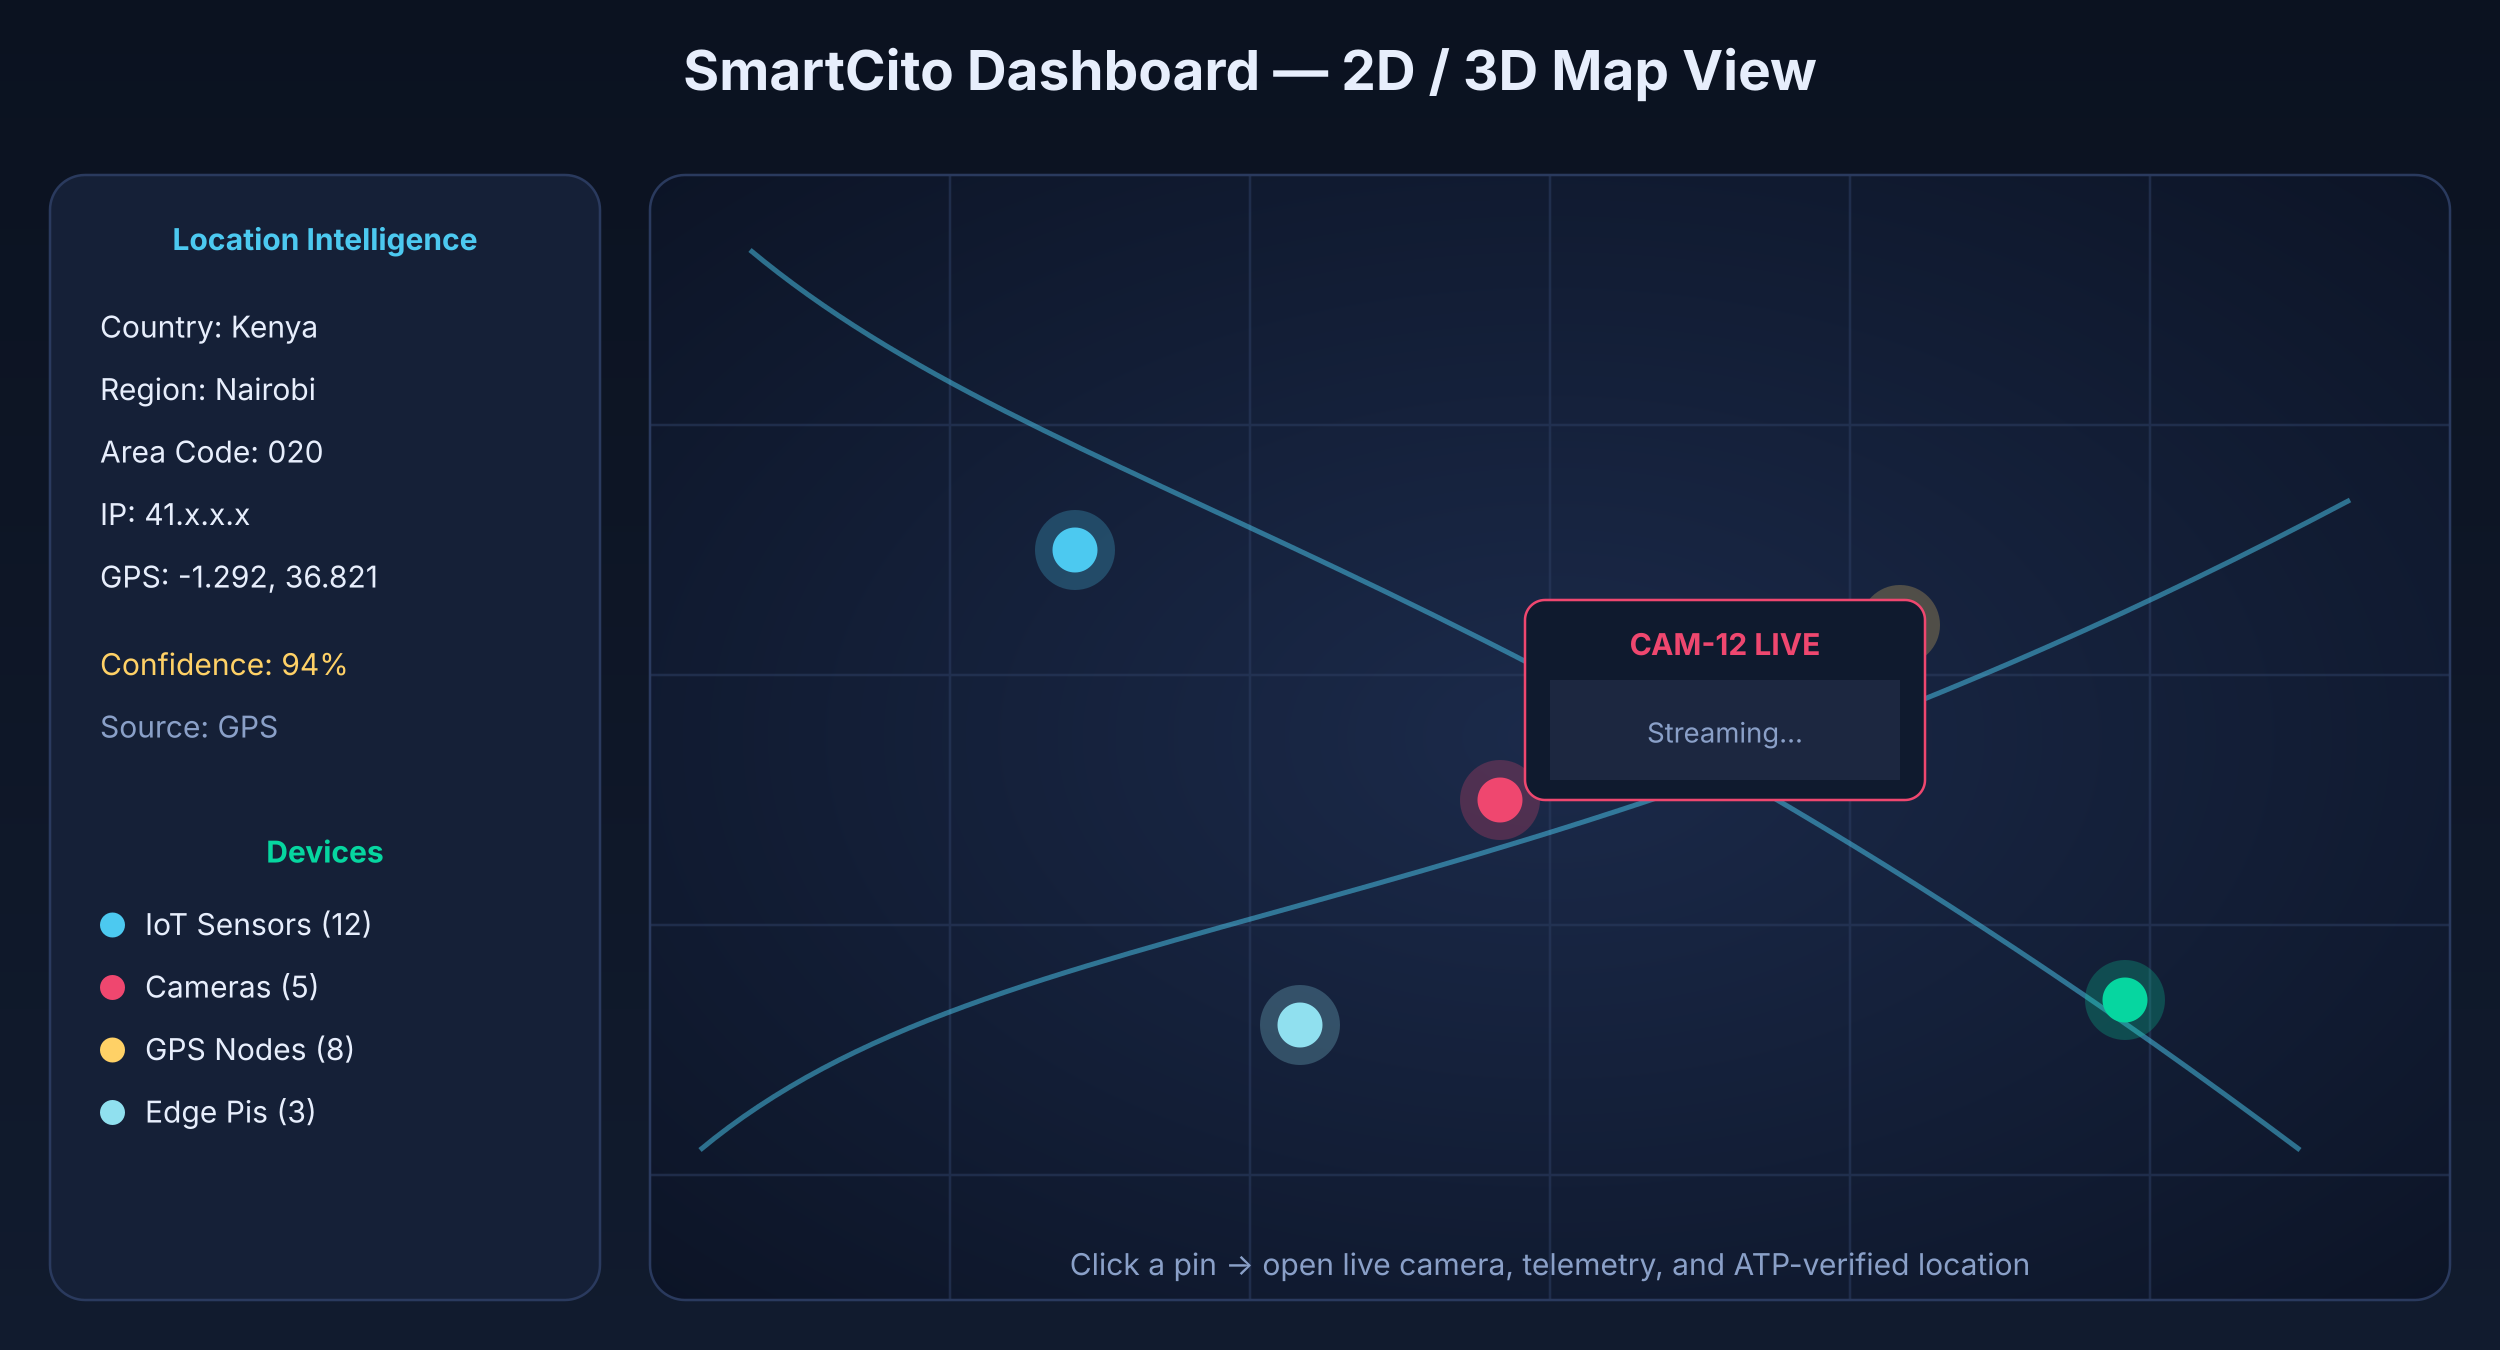
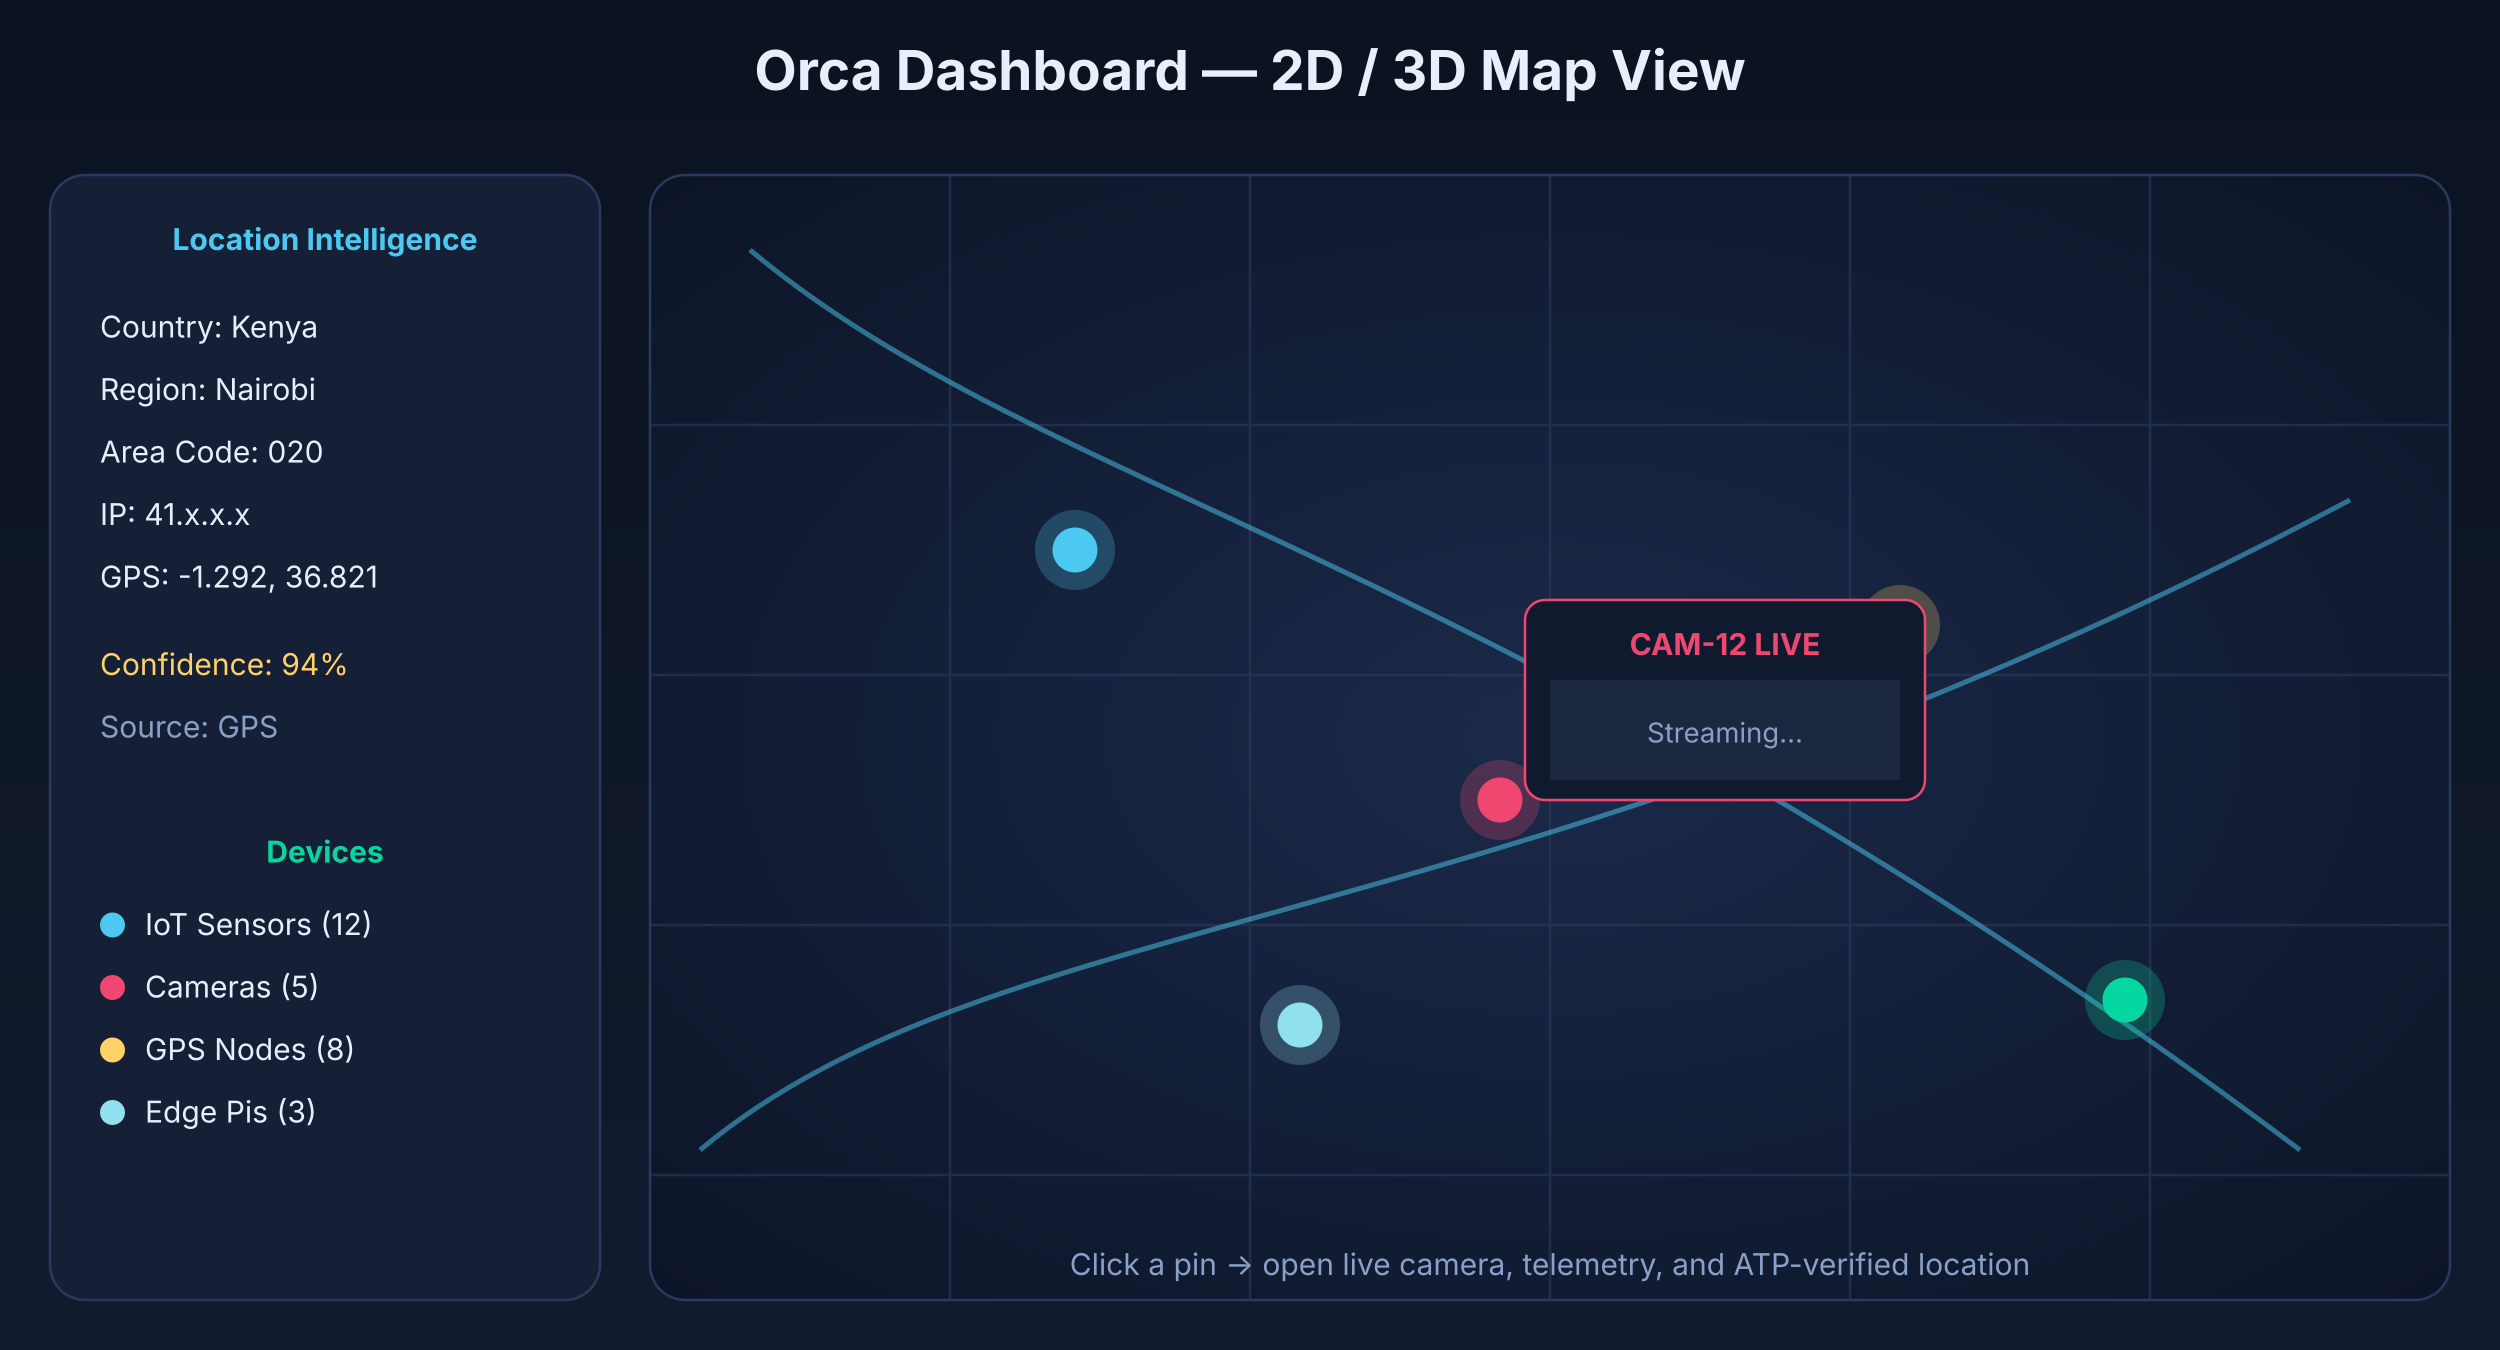
<svg xmlns="http://www.w3.org/2000/svg" viewBox="0 0 1000 540" font-family="Inter, Arial, sans-serif">
  <defs>
    <linearGradient id="bg4" x1="0" y1="0" x2="0" y2="1">
      <stop offset="0%" stop-color="#0b1220" />
      <stop offset="100%" stop-color="#111b2e" />
    </linearGradient>
    <radialGradient id="mapBg" cx="50%" cy="50%" r="70%">
      <stop offset="0%" stop-color="#1b2a4a" />
      <stop offset="100%" stop-color="#0c1426" />
    </radialGradient>
  </defs>
  <rect width="1000" height="540" fill="url(#bg4)" />
  <text x="500" y="36" text-anchor="middle" fill="#e7eefc" font-size="22" font-weight="700">
-     SmartCito Dashboard — 2D / 3D Map View
+     Orca Dashboard — 2D / 3D Map View
  </text>
  <rect x="20" y="70" width="220" height="450" rx="14" fill="#152037" stroke="#2a3a5e" />
  <text x="130" y="100" text-anchor="middle" fill="#4cc9f0" font-weight="700">Location Intelligence</text>
  <g font-size="12" fill="#e7eefc">
    <text x="40" y="135">Country: Kenya</text>
    <text x="40" y="160">Region: Nairobi</text>
    <text x="40" y="185">Area Code: 020</text>
    <text x="40" y="210">IP: 41.x.x.x</text>
    <text x="40" y="235">GPS: -1.292, 36.821</text>
    <text x="40" y="270" fill="#ffd166">Confidence: 94%</text>
    <text x="40" y="295" fill="#8aa0c8">Source: GPS</text>
  </g>
  <text x="130" y="345" text-anchor="middle" fill="#06d6a0" font-weight="700">Devices</text>
  <g font-size="12" fill="#e7eefc">
    <circle cx="45" cy="370" r="5" fill="#4cc9f0" />
    <text x="58" y="374">IoT Sensors (12)</text>
    <circle cx="45" cy="395" r="5" fill="#ef476f" />
    <text x="58" y="399">Cameras (5)</text>
    <circle cx="45" cy="420" r="5" fill="#ffd166" />
    <text x="58" y="424">GPS Nodes (8)</text>
    <circle cx="45" cy="445" r="5" fill="#90e0ef" />
    <text x="58" y="449">Edge Pis (3)</text>
  </g>
  <rect x="260" y="70" width="720" height="450" rx="14" fill="url(#mapBg)" stroke="#2a3a5e" />
  <g stroke="#2a3a5e" stroke-width="1" opacity="0.6">
    <path d="M260 170 L 980 170" />
    <path d="M260 270 L 980 270" />
    <path d="M260 370 L 980 370" />
    <path d="M260 470 L 980 470" />
    <path d="M380 70 L 380 520" />
    <path d="M500 70 L 500 520" />
    <path d="M620 70 L 620 520" />
    <path d="M740 70 L 740 520" />
    <path d="M860 70 L 860 520" />
  </g>
  <g stroke="#4cc9f0" stroke-width="2" fill="none" opacity="0.5">
    <path d="M280 460 C 400 360, 600 380, 940 200" />
    <path d="M300 100 C 420 200, 600 220, 920 460" />
  </g>
  <g>
    <circle cx="430" cy="220" r="9" fill="#4cc9f0" />
    <circle cx="430" cy="220" r="16" fill="#4cc9f0" opacity="0.25" />
    <circle cx="600" cy="320" r="9" fill="#ef476f" />
    <circle cx="600" cy="320" r="16" fill="#ef476f" opacity="0.25" />
    <circle cx="760" cy="250" r="9" fill="#ffd166" />
    <circle cx="760" cy="250" r="16" fill="#ffd166" opacity="0.25" />
    <circle cx="520" cy="410" r="9" fill="#90e0ef" />
    <circle cx="520" cy="410" r="16" fill="#90e0ef" opacity="0.25" />
    <circle cx="850" cy="400" r="9" fill="#06d6a0" />
    <circle cx="850" cy="400" r="16" fill="#06d6a0" opacity="0.25" />
  </g>
  <g>
    <rect x="610" y="240" width="160" height="80" rx="8" fill="#0f1a2e" stroke="#ef476f" />
    <text x="690" y="262" text-anchor="middle" fill="#ef476f" font-size="12" font-weight="700">CAM-12 LIVE</text>
    <rect x="620" y="272" width="140" height="40" fill="#1c2740" />
    <text x="690" y="297" text-anchor="middle" fill="#8aa0c8" font-size="11">Streaming…</text>
  </g>
  <text x="620" y="510" text-anchor="middle" fill="#8aa0c8" font-size="12">
    Click a pin → open live camera, telemetry, and ATP-verified location
  </text>
</svg>
